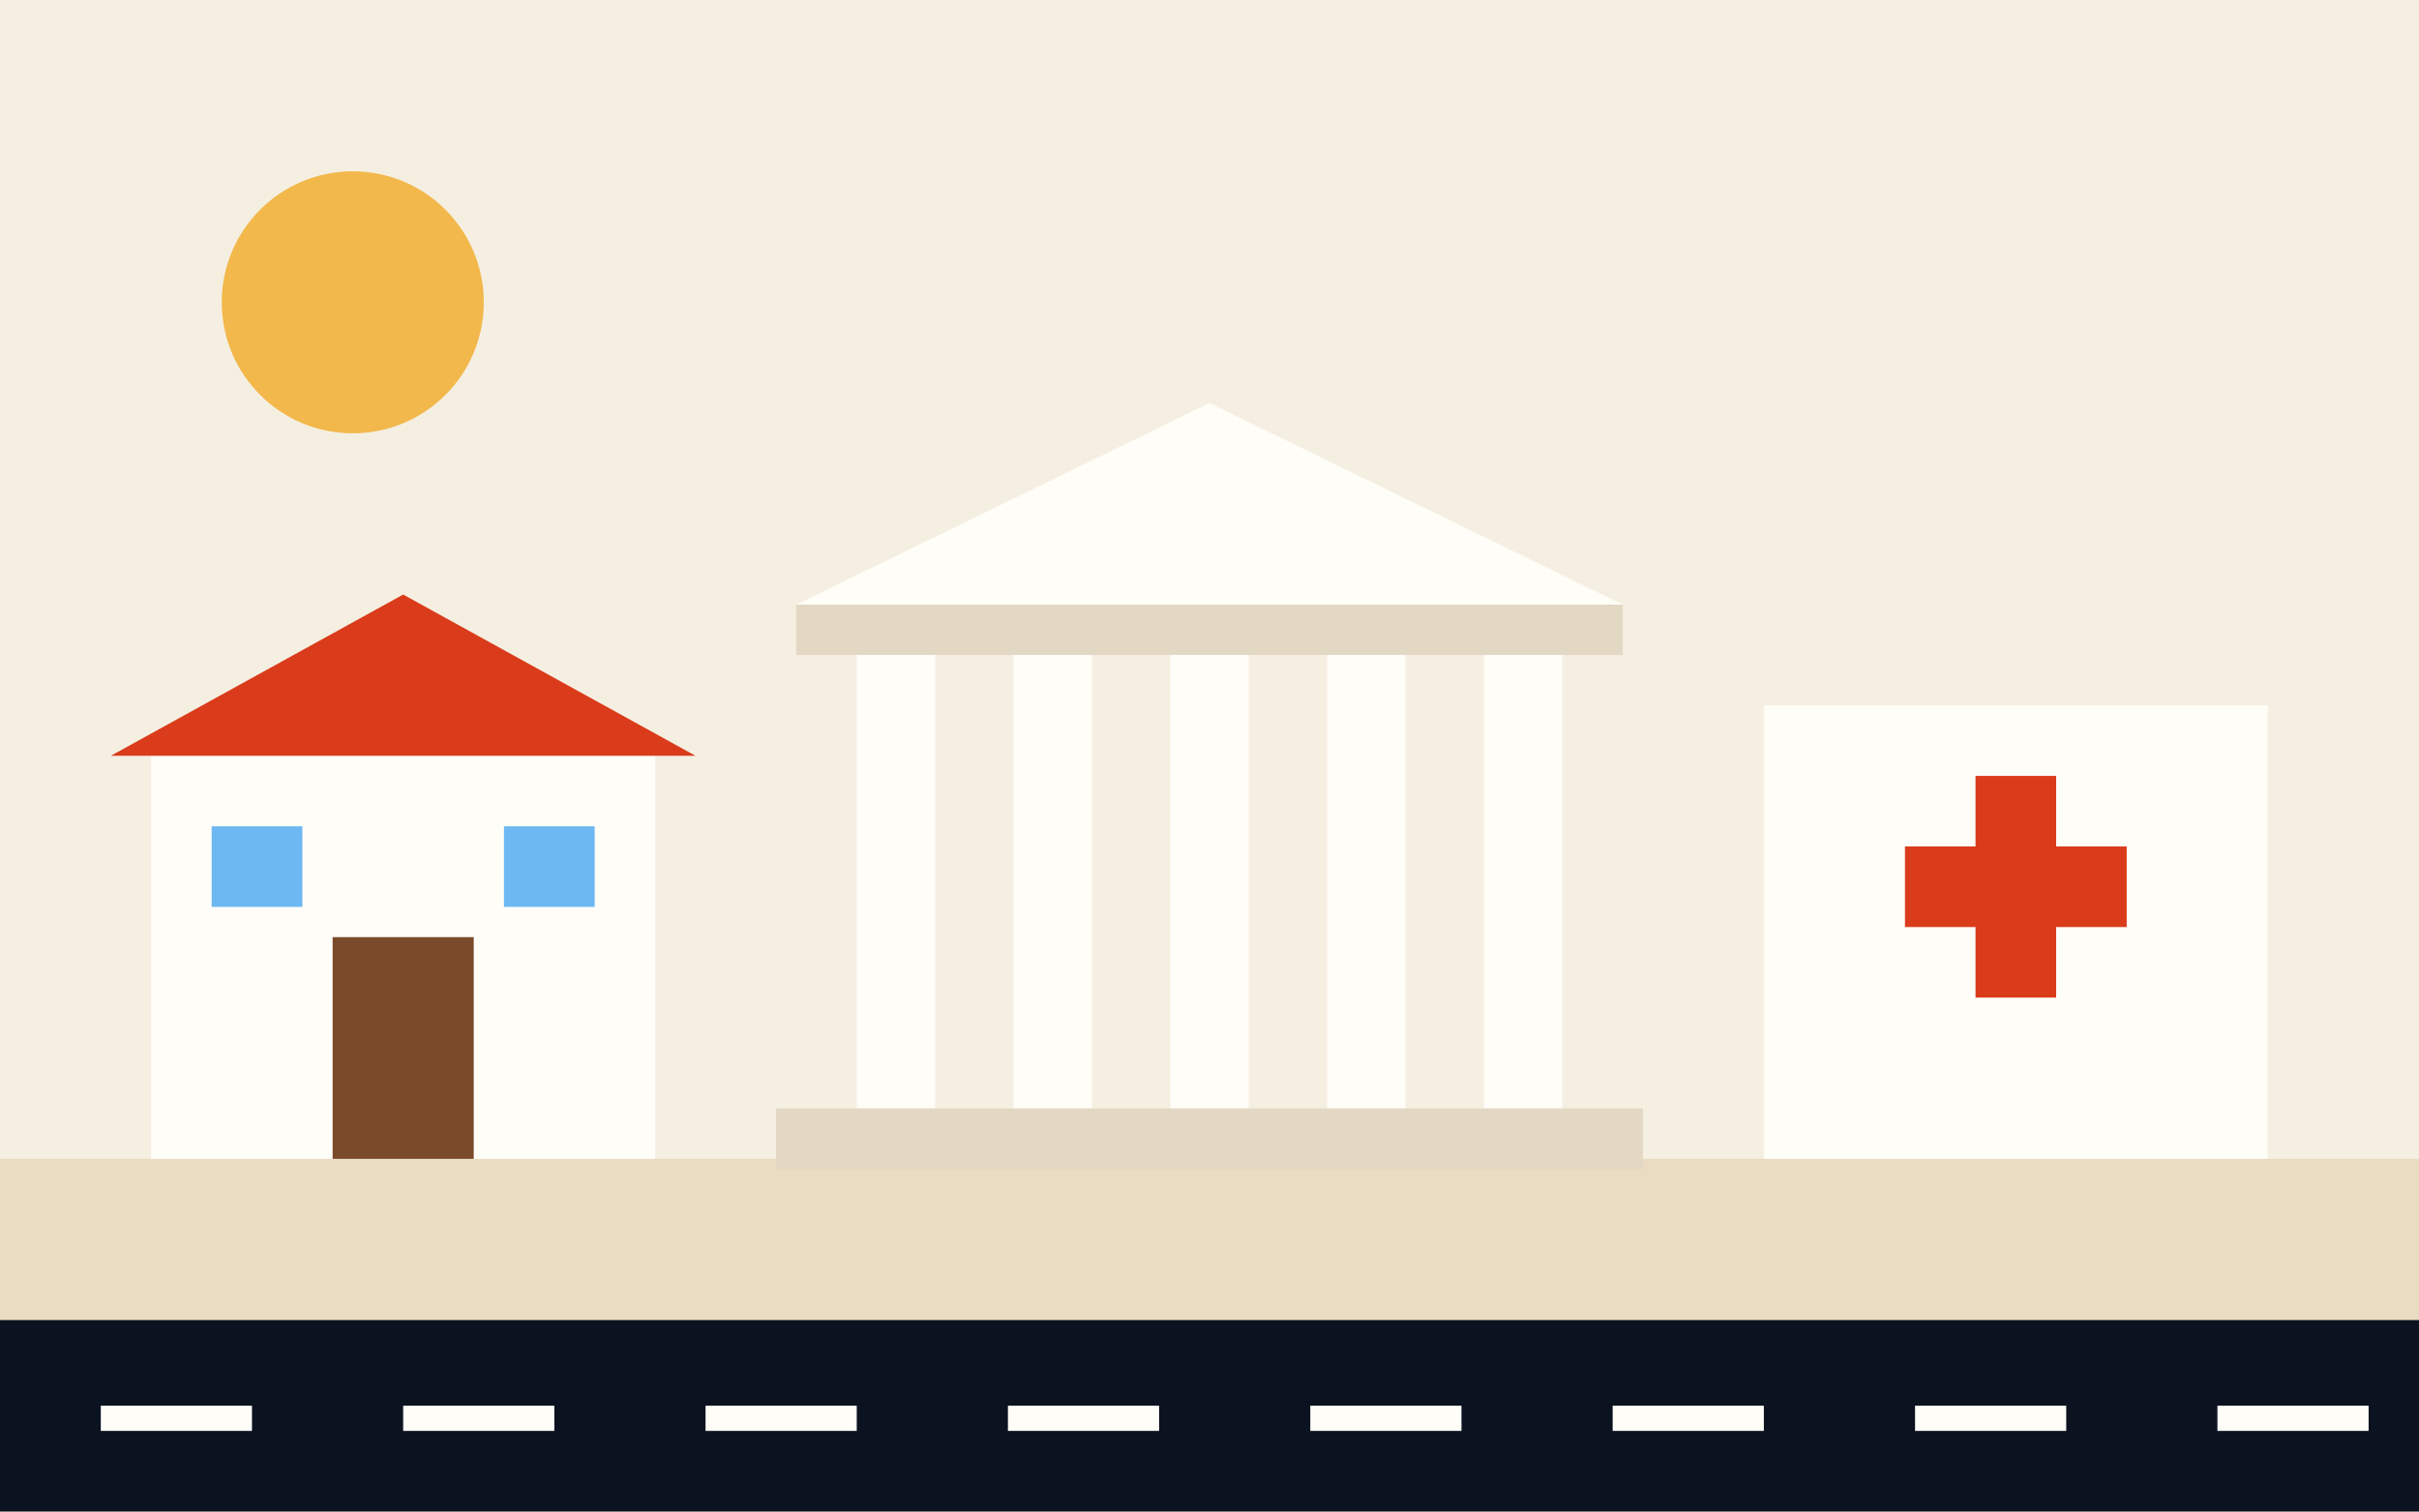
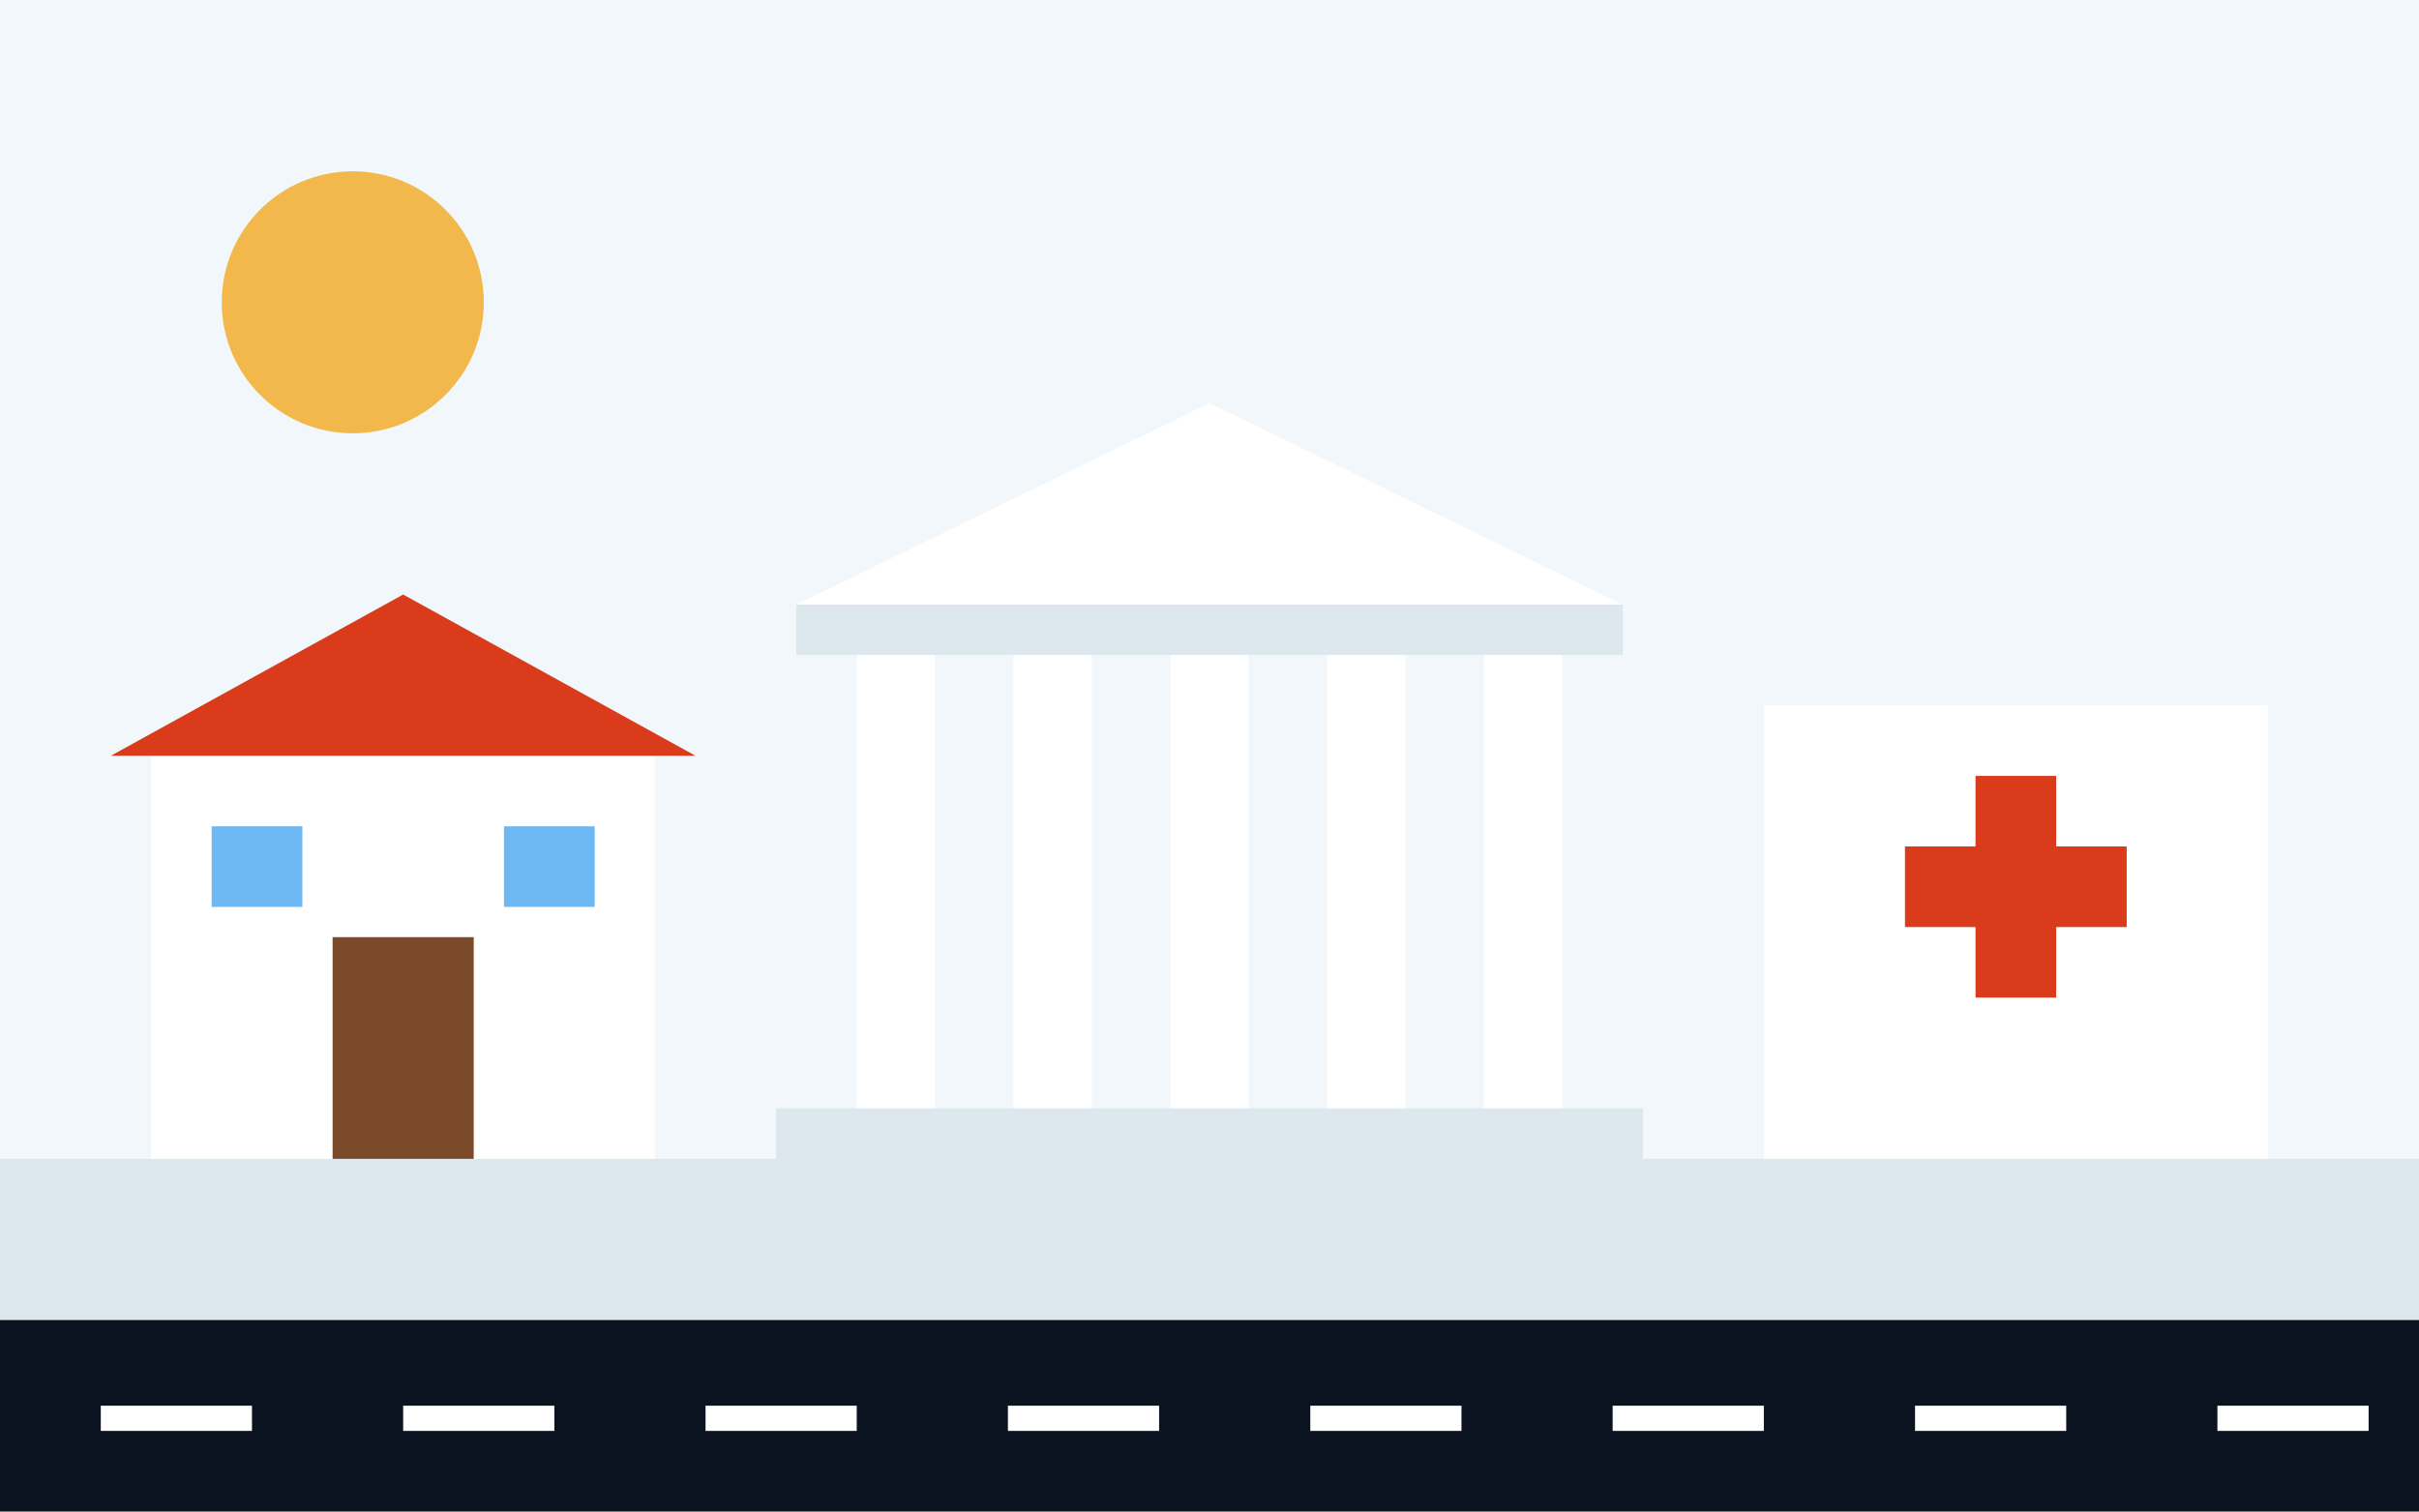
<svg xmlns="http://www.w3.org/2000/svg" viewBox="0 0 480 300" role="img" aria-label="L’État : routes, écoles et centres de santé">
-   <rect width="480" height="300" fill="#F5EFE2" />
+   <rect width="480" height="300" fill="#F1F7FA" />
  <circle cx="70" cy="60" r="26" fill="#F2B84B" />
-   <rect x="0" y="230" width="480" height="70" rx="0" fill="#E9DCC2" />
-   <polygon points="158,120 240.0,80 322,120" fill="#FFFDF8" />
-   <rect x="158" y="120" width="164" height="10" rx="0" fill="#E2D8C4" />
-   <rect x="170.0" y="130" width="15.556" height="90" rx="0" fill="#FFFDF8" />
-   <rect x="201.111" y="130" width="15.556" height="90" rx="0" fill="#FFFDF8" />
-   <rect x="232.222" y="130" width="15.556" height="90" rx="0" fill="#FFFDF8" />
-   <rect x="263.333" y="130" width="15.556" height="90" rx="0" fill="#FFFDF8" />
-   <rect x="294.444" y="130" width="15.556" height="90" rx="0" fill="#FFFDF8" />
-   <rect x="154" y="220" width="172" height="12" rx="0" fill="#E2D8C4" />
-   <rect x="30" y="150" width="100" height="80" rx="0" fill="#FFFDF8" />
+   <rect x="0" y="230" width="480" height="70" rx="0" fill="#DCE8ED" />
+   <polygon points="158,120 240.0,80 322,120" fill="#FFFFFF" />
+   <rect x="158" y="120" width="164" height="10" rx="0" fill="#DCE8ED" />
+   <rect x="170.0" y="130" width="15.556" height="90" rx="0" fill="#FFFFFF" />
+   <rect x="201.111" y="130" width="15.556" height="90" rx="0" fill="#FFFFFF" />
+   <rect x="232.222" y="130" width="15.556" height="90" rx="0" fill="#FFFFFF" />
+   <rect x="263.333" y="130" width="15.556" height="90" rx="0" fill="#FFFFFF" />
+   <rect x="294.444" y="130" width="15.556" height="90" rx="0" fill="#FFFFFF" />
+   <rect x="154" y="220" width="172" height="12" rx="0" fill="#DCE8ED" />
+   <rect x="30" y="150" width="100" height="80" rx="0" fill="#FFFFFF" />
  <polygon points="22,150 80,118 138,150" fill="#DA3C1B" />
  <rect x="66" y="186" width="28" height="44" rx="0" fill="#7A4A2A" />
  <rect x="42" y="164" width="18" height="16" rx="0" fill="#6DB8F2" />
  <rect x="100" y="164" width="18" height="16" rx="0" fill="#6DB8F2" />
-   <rect x="350" y="140" width="100" height="90" rx="0" fill="#FFFDF8" />
+   <rect x="350" y="140" width="100" height="90" rx="0" fill="#FFFFFF" />
  <rect x="392" y="154" width="16" height="44" rx="0" fill="#DA3C1B" />
  <rect x="378" y="168" width="44" height="16" rx="0" fill="#DA3C1B" />
  <path d="M0,262 L480,262 L480,300 L0,300 Z" fill="#0B1220" />
-   <rect x="20" y="279" width="30" height="5" rx="0" fill="#FFFDF8" />
-   <rect x="80" y="279" width="30" height="5" rx="0" fill="#FFFDF8" />
-   <rect x="140" y="279" width="30" height="5" rx="0" fill="#FFFDF8" />
-   <rect x="200" y="279" width="30" height="5" rx="0" fill="#FFFDF8" />
-   <rect x="260" y="279" width="30" height="5" rx="0" fill="#FFFDF8" />
-   <rect x="320" y="279" width="30" height="5" rx="0" fill="#FFFDF8" />
-   <rect x="380" y="279" width="30" height="5" rx="0" fill="#FFFDF8" />
-   <rect x="440" y="279" width="30" height="5" rx="0" fill="#FFFDF8" />
+   <rect x="20" y="279" width="30" height="5" rx="0" fill="#FFFFFF" />
+   <rect x="80" y="279" width="30" height="5" rx="0" fill="#FFFFFF" />
+   <rect x="140" y="279" width="30" height="5" rx="0" fill="#FFFFFF" />
+   <rect x="200" y="279" width="30" height="5" rx="0" fill="#FFFFFF" />
+   <rect x="260" y="279" width="30" height="5" rx="0" fill="#FFFFFF" />
+   <rect x="320" y="279" width="30" height="5" rx="0" fill="#FFFFFF" />
+   <rect x="380" y="279" width="30" height="5" rx="0" fill="#FFFFFF" />
+   <rect x="440" y="279" width="30" height="5" rx="0" fill="#FFFFFF" />
</svg>
